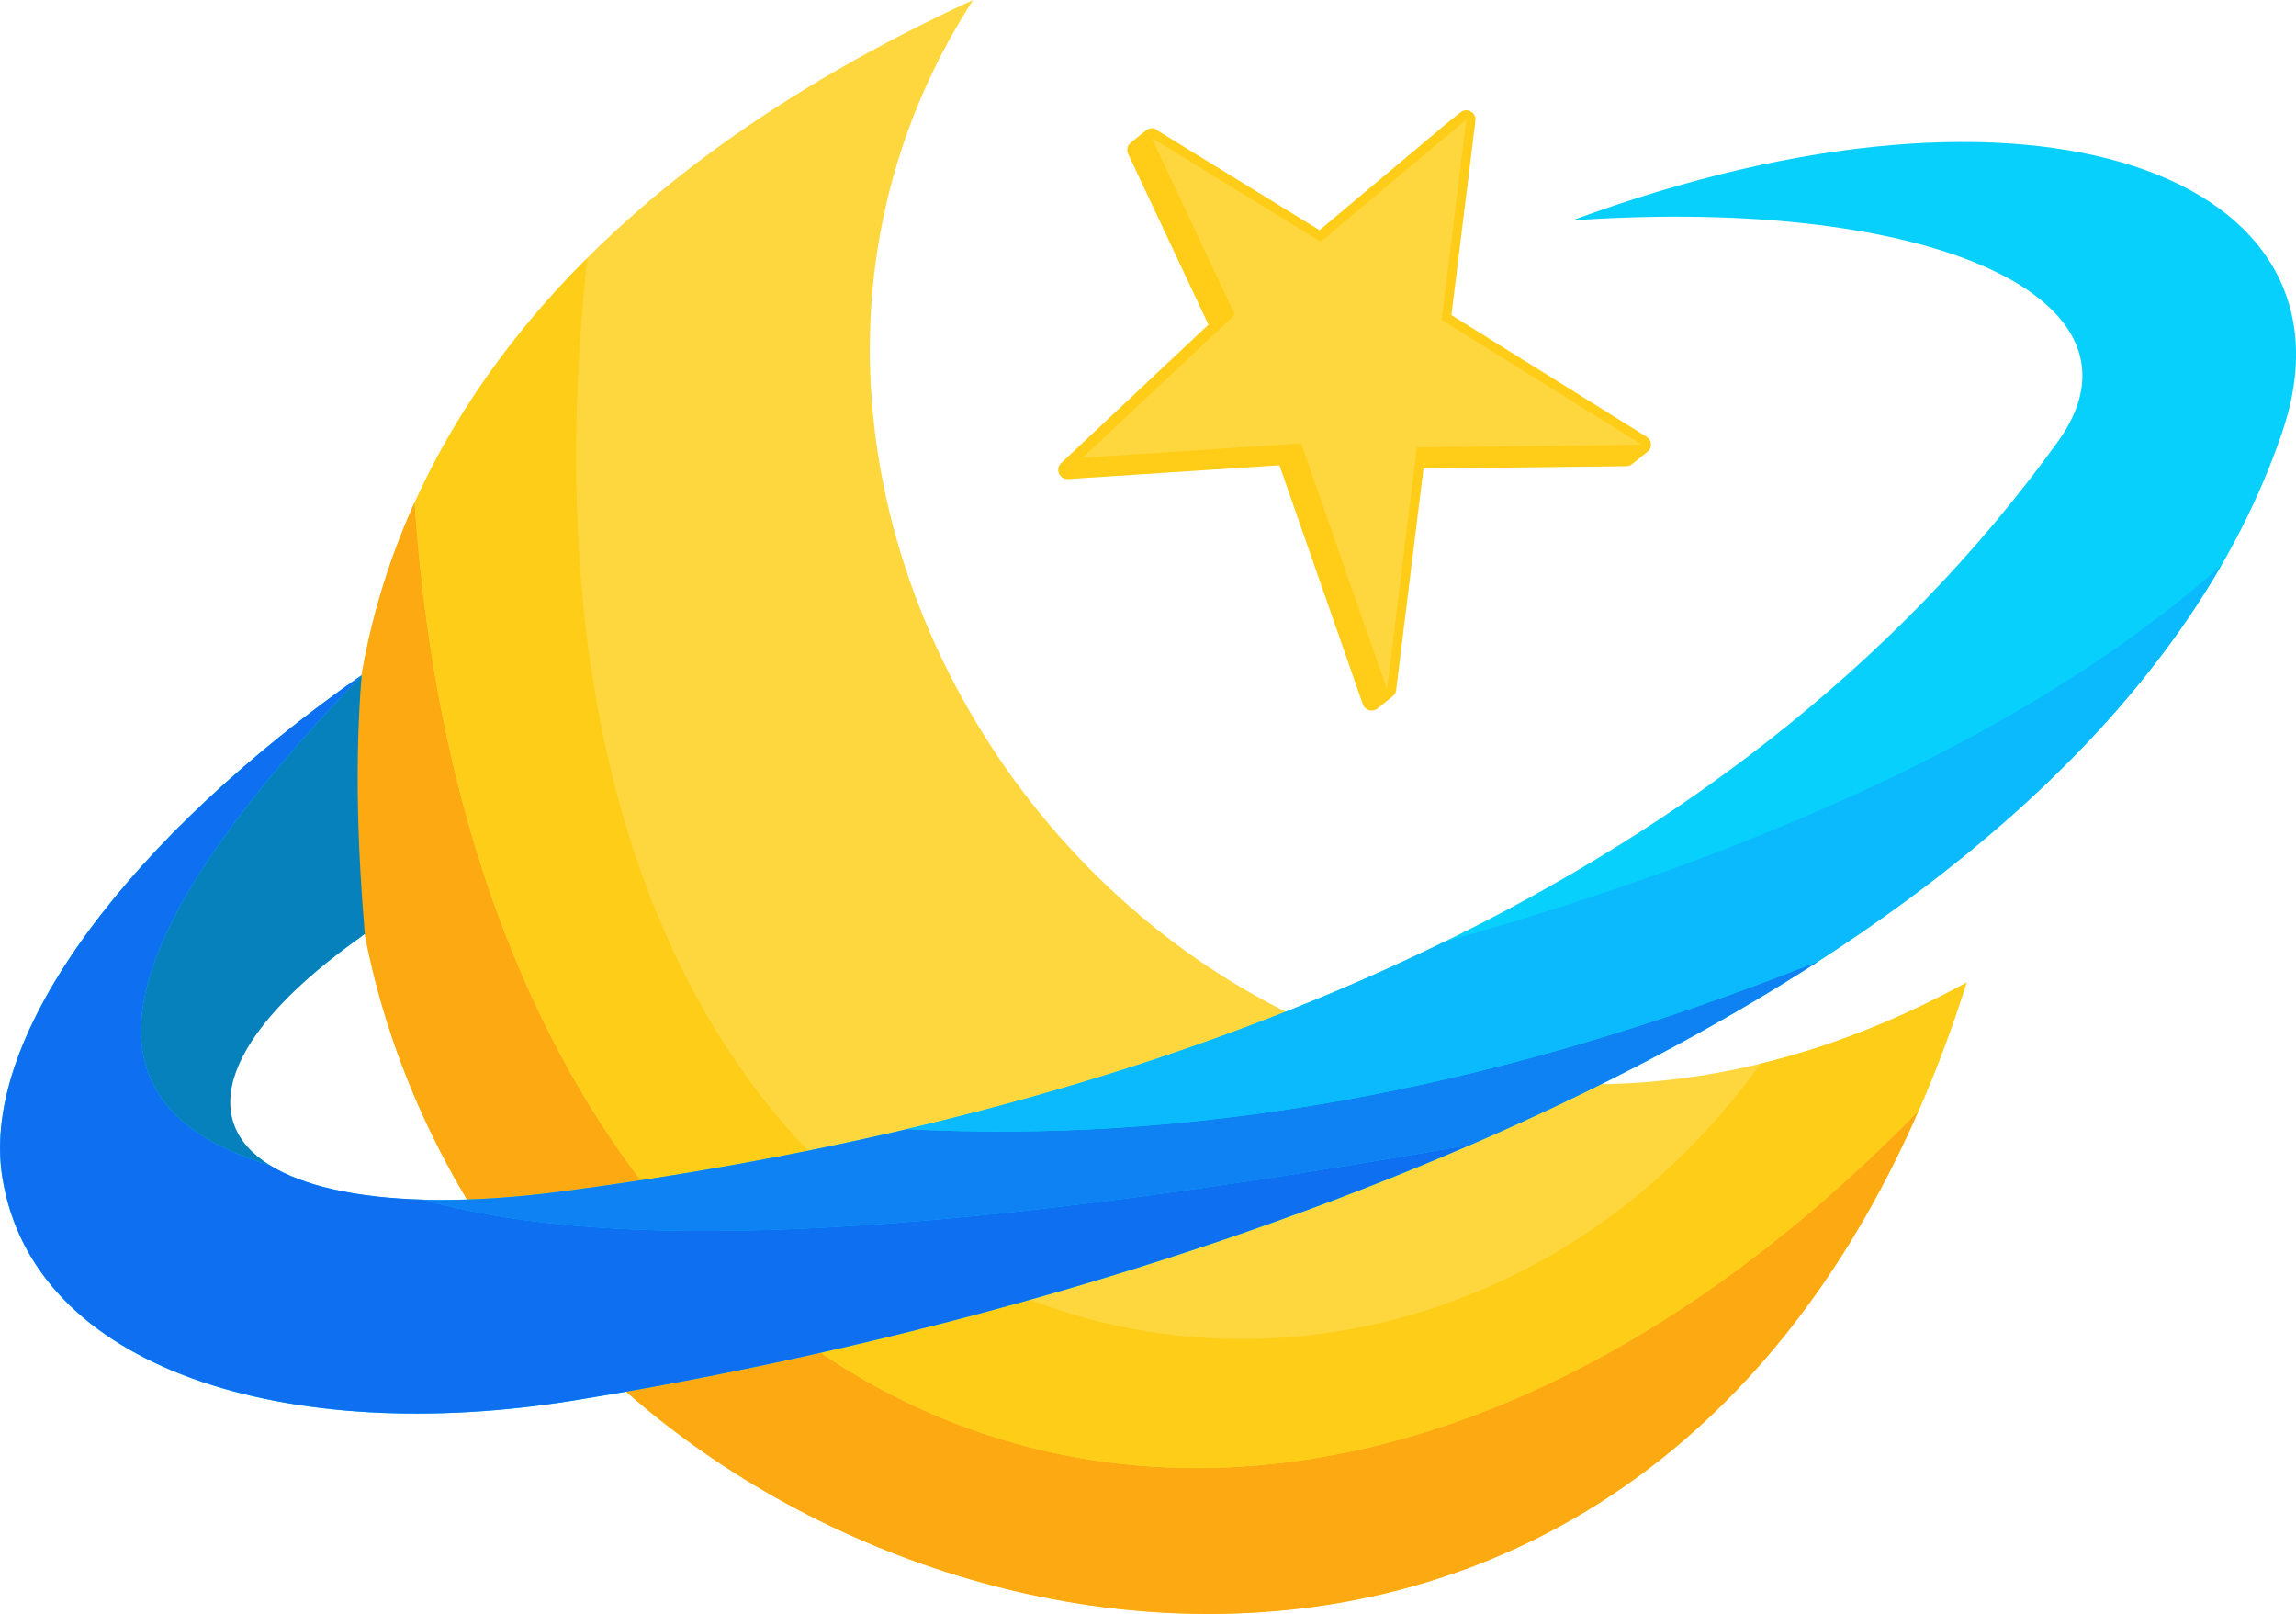
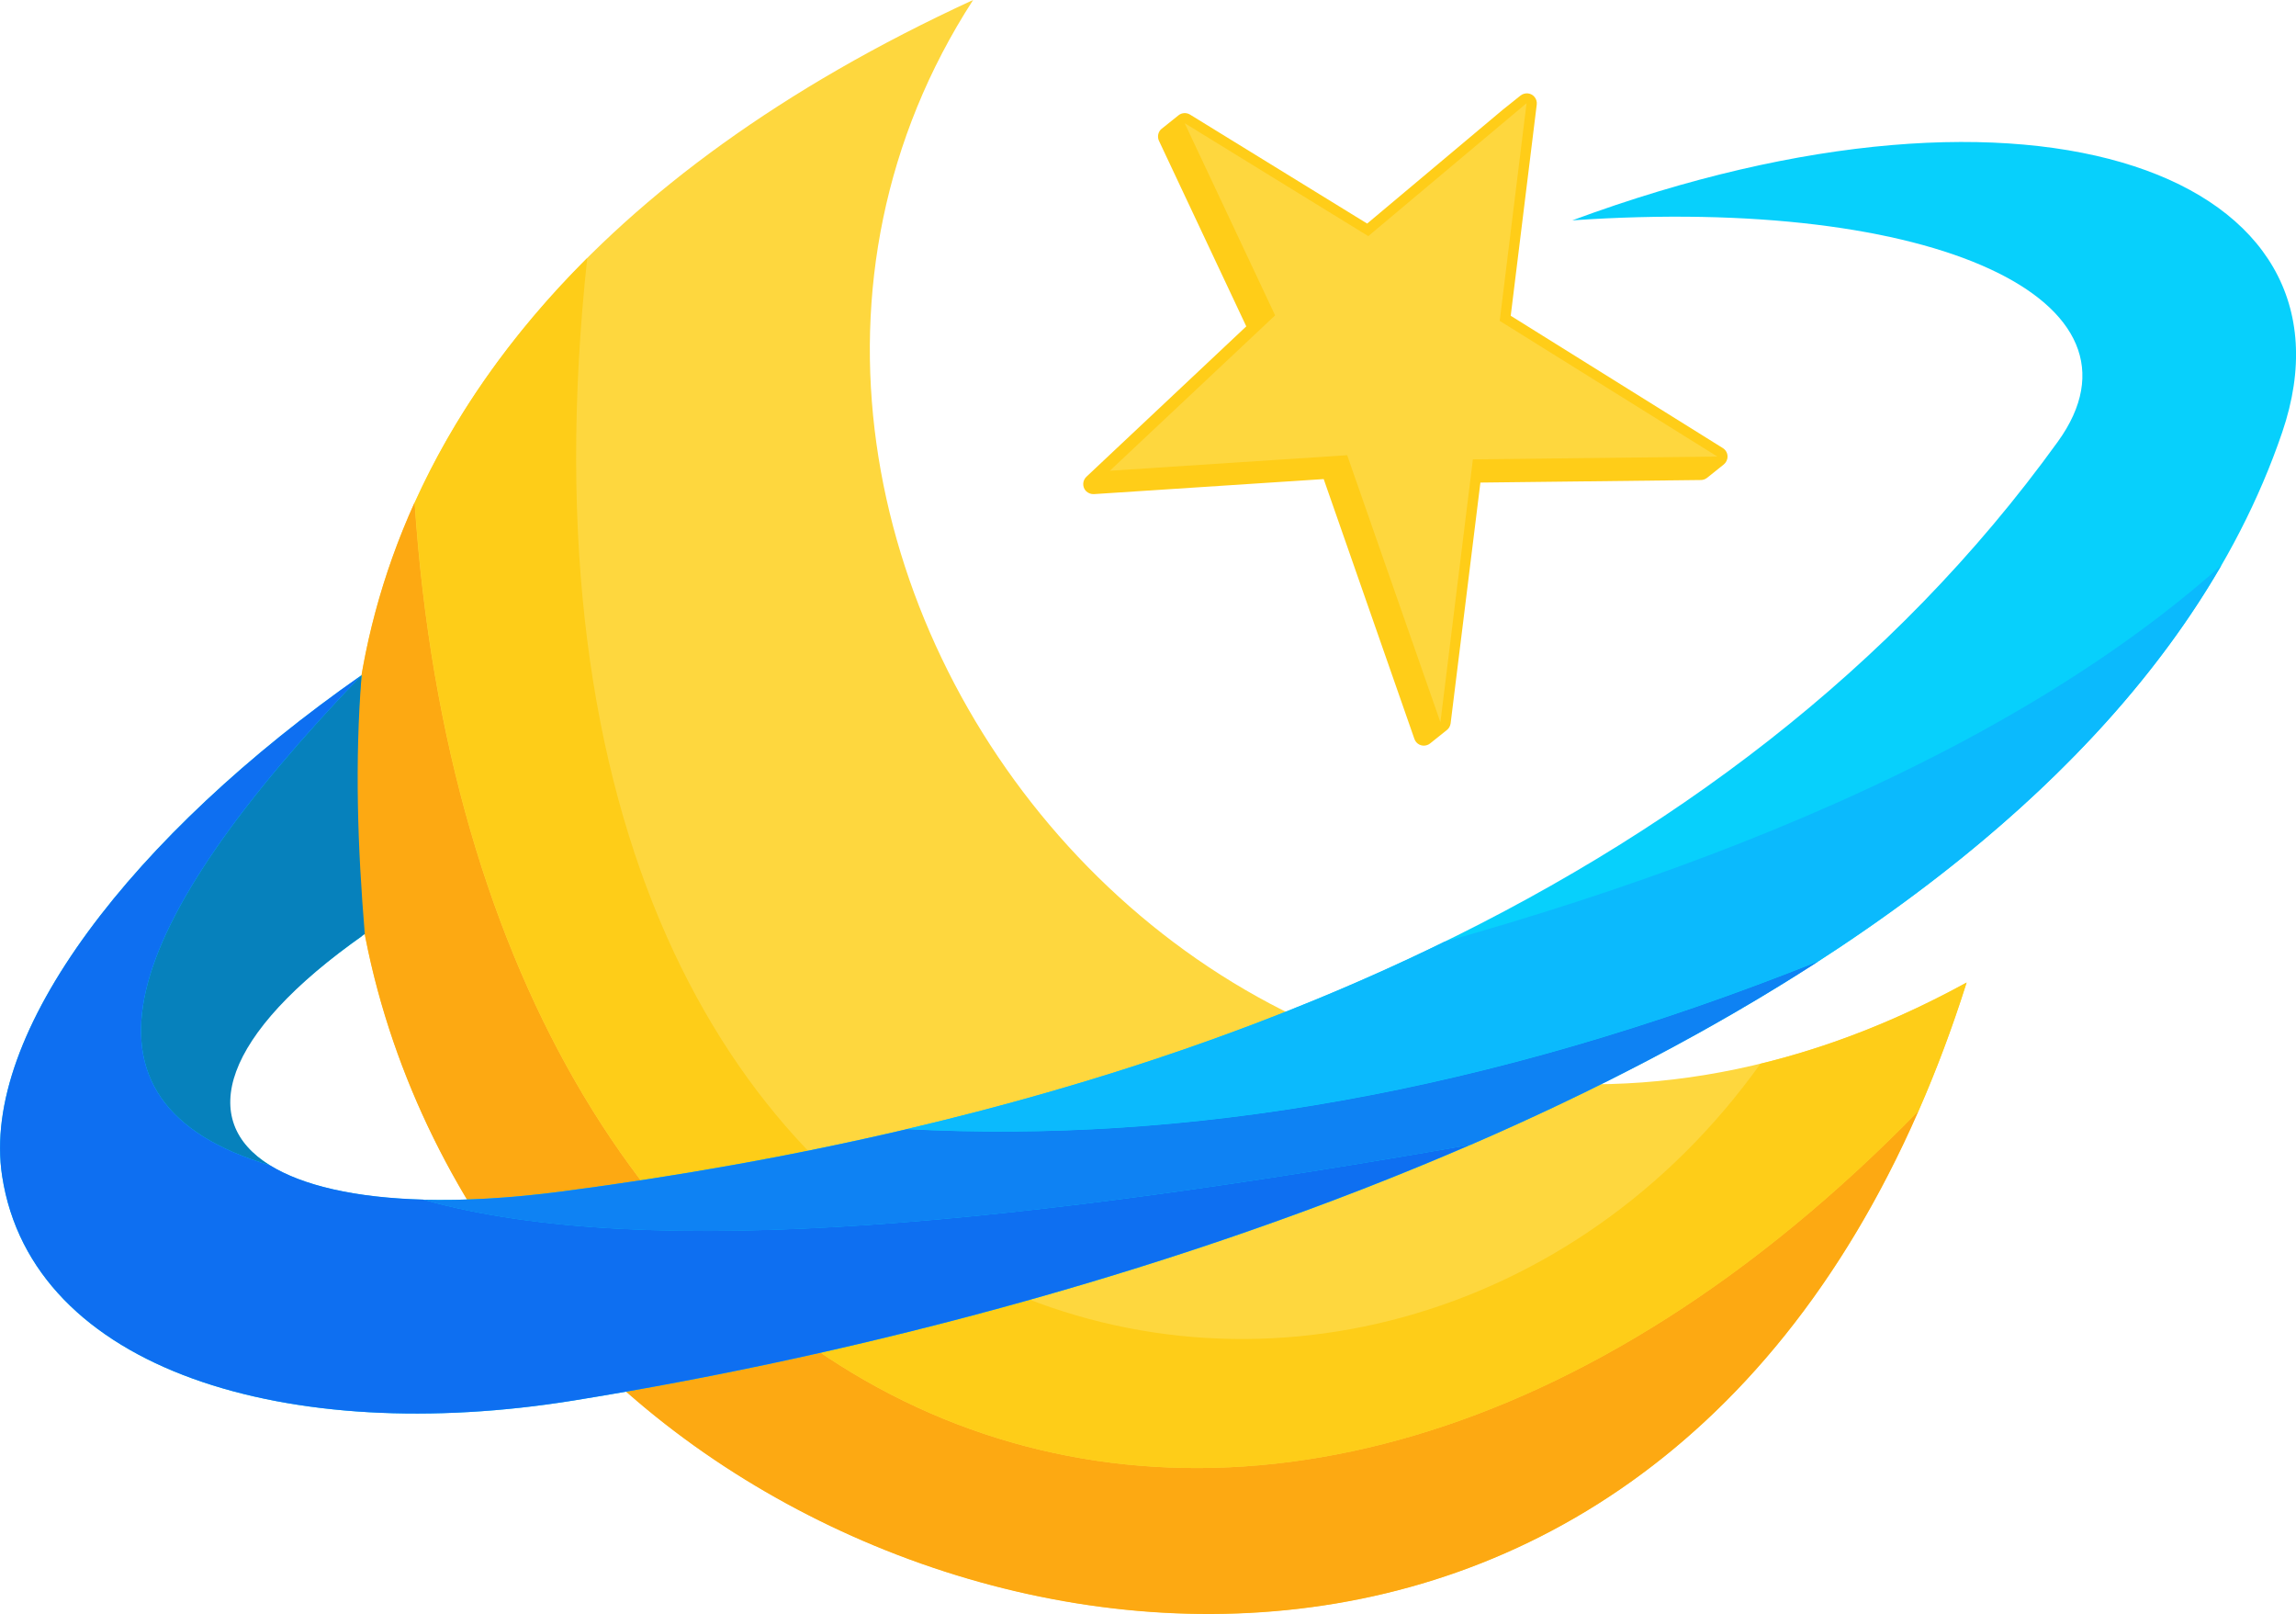
<svg xmlns="http://www.w3.org/2000/svg" viewBox="0 0 171.13 120.26">
  <defs>
    <style>
      .cls-1 {
        fill: #ffcd18;
      }

      .cls-1, .cls-2, .cls-3, .cls-4, .cls-5, .cls-6, .cls-7, .cls-8, .cls-9 {
        fill-rule: evenodd;
      }

      .cls-2 {
        fill: #07d0fc;
      }

      .cls-3 {
        fill: #0bbafd;
      }

      .cls-4 {
        fill: #0e6ff1;
      }

      .cls-5 {
        fill: #0681bc;
      }

      .cls-6 {
        fill: #fecd18;
      }

      .cls-7 {
        fill: #0e82f3;
      }

      .cls-8 {
        fill: #fda912;
      }

      .cls-9 {
        fill: #fed73e;
      }
    </style>
  </defs>
-   <g id="Moon">
+   <g id="moon">
    <path class="cls-9" d="M146.58,73.21c-19.87,62.58-80.75,54.03-105.82,24.47C19.3,72.38,15.34,26.3,72.53,0c-26.86,41.52,21.09,102.24,74.05,73.21Z" />
    <path class="cls-8" d="M142.99,82.78c-49.13,50.37-107.34,25.91-112.09-45.34-9.81,21.68-3.23,44.82,9.85,60.25,23.71,27.96,79.45,37.12,102.24-14.9Z" />
    <path class="cls-6" d="M30.91,37.44c4.75,71.25,62.96,95.71,112.09,45.34,1.31-2.98,2.51-6.17,3.58-9.56-5.19,2.85-10.34,4.83-15.37,6.05-27.79,38.84-96.57,24.49-87.44-60.04-5.81,5.8-10.02,11.94-12.85,18.21Z" />
  </g>
-   <g id="Star">
-     <path class="cls-1" d="M86.2,9.68l12.15,7.47,9.33-7.83s.02-.02.03-.03l1.15-.92c.14-.11.32-.17.51-.15.38.05.65.39.6.77l-1.79,14.49,14.55,9.07c.19.12.32.34.32.58,0,.22-.1.42-.26.54l-1.15.92c-.12.09-.26.15-.42.15l-15.12.17-2.04,16.52c-.02.18-.11.34-.25.45l-1.15.92c-.06.05-.13.09-.2.11-.36.12-.75-.06-.88-.42l-6.22-17.82-15.76,1.03c-.2.01-.4-.06-.54-.22-.26-.28-.25-.71.03-.97l10.98-10.32-5.97-12.69c-.11-.21-.11-.47.02-.69.04-.07.1-.13.16-.18l1.15-.92c.22-.18.54-.21.79-.05Z" />
-     <path class="cls-9" d="M98.44,18.02l-12.6-7.75,6.2,13.18-11.34,10.66,16.28-1.07,6.4,18.32,2.23-18.03,16.77-.19-14.93-9.3,1.84-14.93-10.86,9.11Z" />
-   </g>
-   <g id="Ring">
+   <g id="ring">
    <path class="cls-2" d="M26.95,50.31c-.64,6.67-.41,13.1,0,19.47-18.83,13.25-8.96,22.13,14.89,19.01,44.36-5.8,87-21.87,111.54-55.88,7.57-10.49-9.09-18.35-36.19-16.49,34.65-12.81,59.39-3.21,52.91,15.8-13.72,40.25-76.61,63.95-127.34,72.14-21.2,3.43-40.37-2.22-42.6-16.72-1.64-10.67,9.78-25.45,26.8-37.33Z" />
    <path class="cls-5" d="M26.95,50.31c-17.98,18.7-22.61,31.85-6.84,36.52-5.31-3.28-3.73-9.63,7.08-17.23-.54-6.49-.75-12.79-.24-19.28Z" />
    <path class="cls-4" d="M20.11,86.83c-15.77-4.67-11.14-17.82,6.84-36.52C9.93,62.2-1.48,76.98.16,87.64c2.23,14.5,21.4,20.15,42.6,16.72,21.66-3.5,45.54-9.83,66.85-19.06-32.46,5.7-61.18,8.87-78.07,4.09-5.06-.14-8.97-1.04-11.44-2.57Z" />
    <path class="cls-7" d="M67.6,84.14c-8.44,1.98-17.07,3.51-25.76,4.65-3.81.5-7.26.69-10.3.61,16.89,4.78,45.6,1.61,78.07-4.09,9.26-4.01,18.03-8.57,25.93-13.68-24.83,9.92-47.28,13.59-67.94,12.51Z" />
    <path class="cls-3" d="M107.65,70.18c-12.44,6.09-25.98,10.65-40.05,13.95,20.66,1.08,43.11-2.6,67.94-12.51,3.75-2.43,7.3-4.98,10.62-7.65,8.09-6.53,14.76-13.81,19.4-21.84-5.59,4.99-12.21,9.36-19.4,13.19-11.91,6.33-25.41,11.18-38.51,14.86Z" />
  </g>
+   <g id="star">
+     <path class="cls-1" d="M88.7,8.54l13.2,8.12,10.14-8.51s.02-.02.04-.03l1.25-1c.15-.12.35-.18.56-.16.41.05.7.42.65.83l-1.94,15.74,15.81,9.86c.21.13.35.36.35.63,0,.24-.11.45-.28.59l-1.25,1c-.13.1-.29.16-.46.16l-16.43.19-2.22,17.95c-.03.19-.12.37-.28.49l-1.25,1c-.06.05-.14.09-.22.12-.39.14-.82-.07-.95-.46l-6.76-19.36-17.13,1.12c-.21.01-.43-.07-.59-.23-.28-.3-.27-.77.03-1.06l11.92-11.21-6.49-13.79c-.12-.23-.12-.51.02-.75.05-.08.1-.14.17-.19l1.25-1c.24-.19.58-.22.86-.05Z" />
+     <path class="cls-9" d="M101.99,17.6l-13.69-8.42,6.74,14.32-12.32,11.58,17.69-1.16,6.95,19.9,2.42-19.59,18.22-.21-16.22-10.11,2-16.22-11.79,9.9Z" />
+   </g>
</svg>
